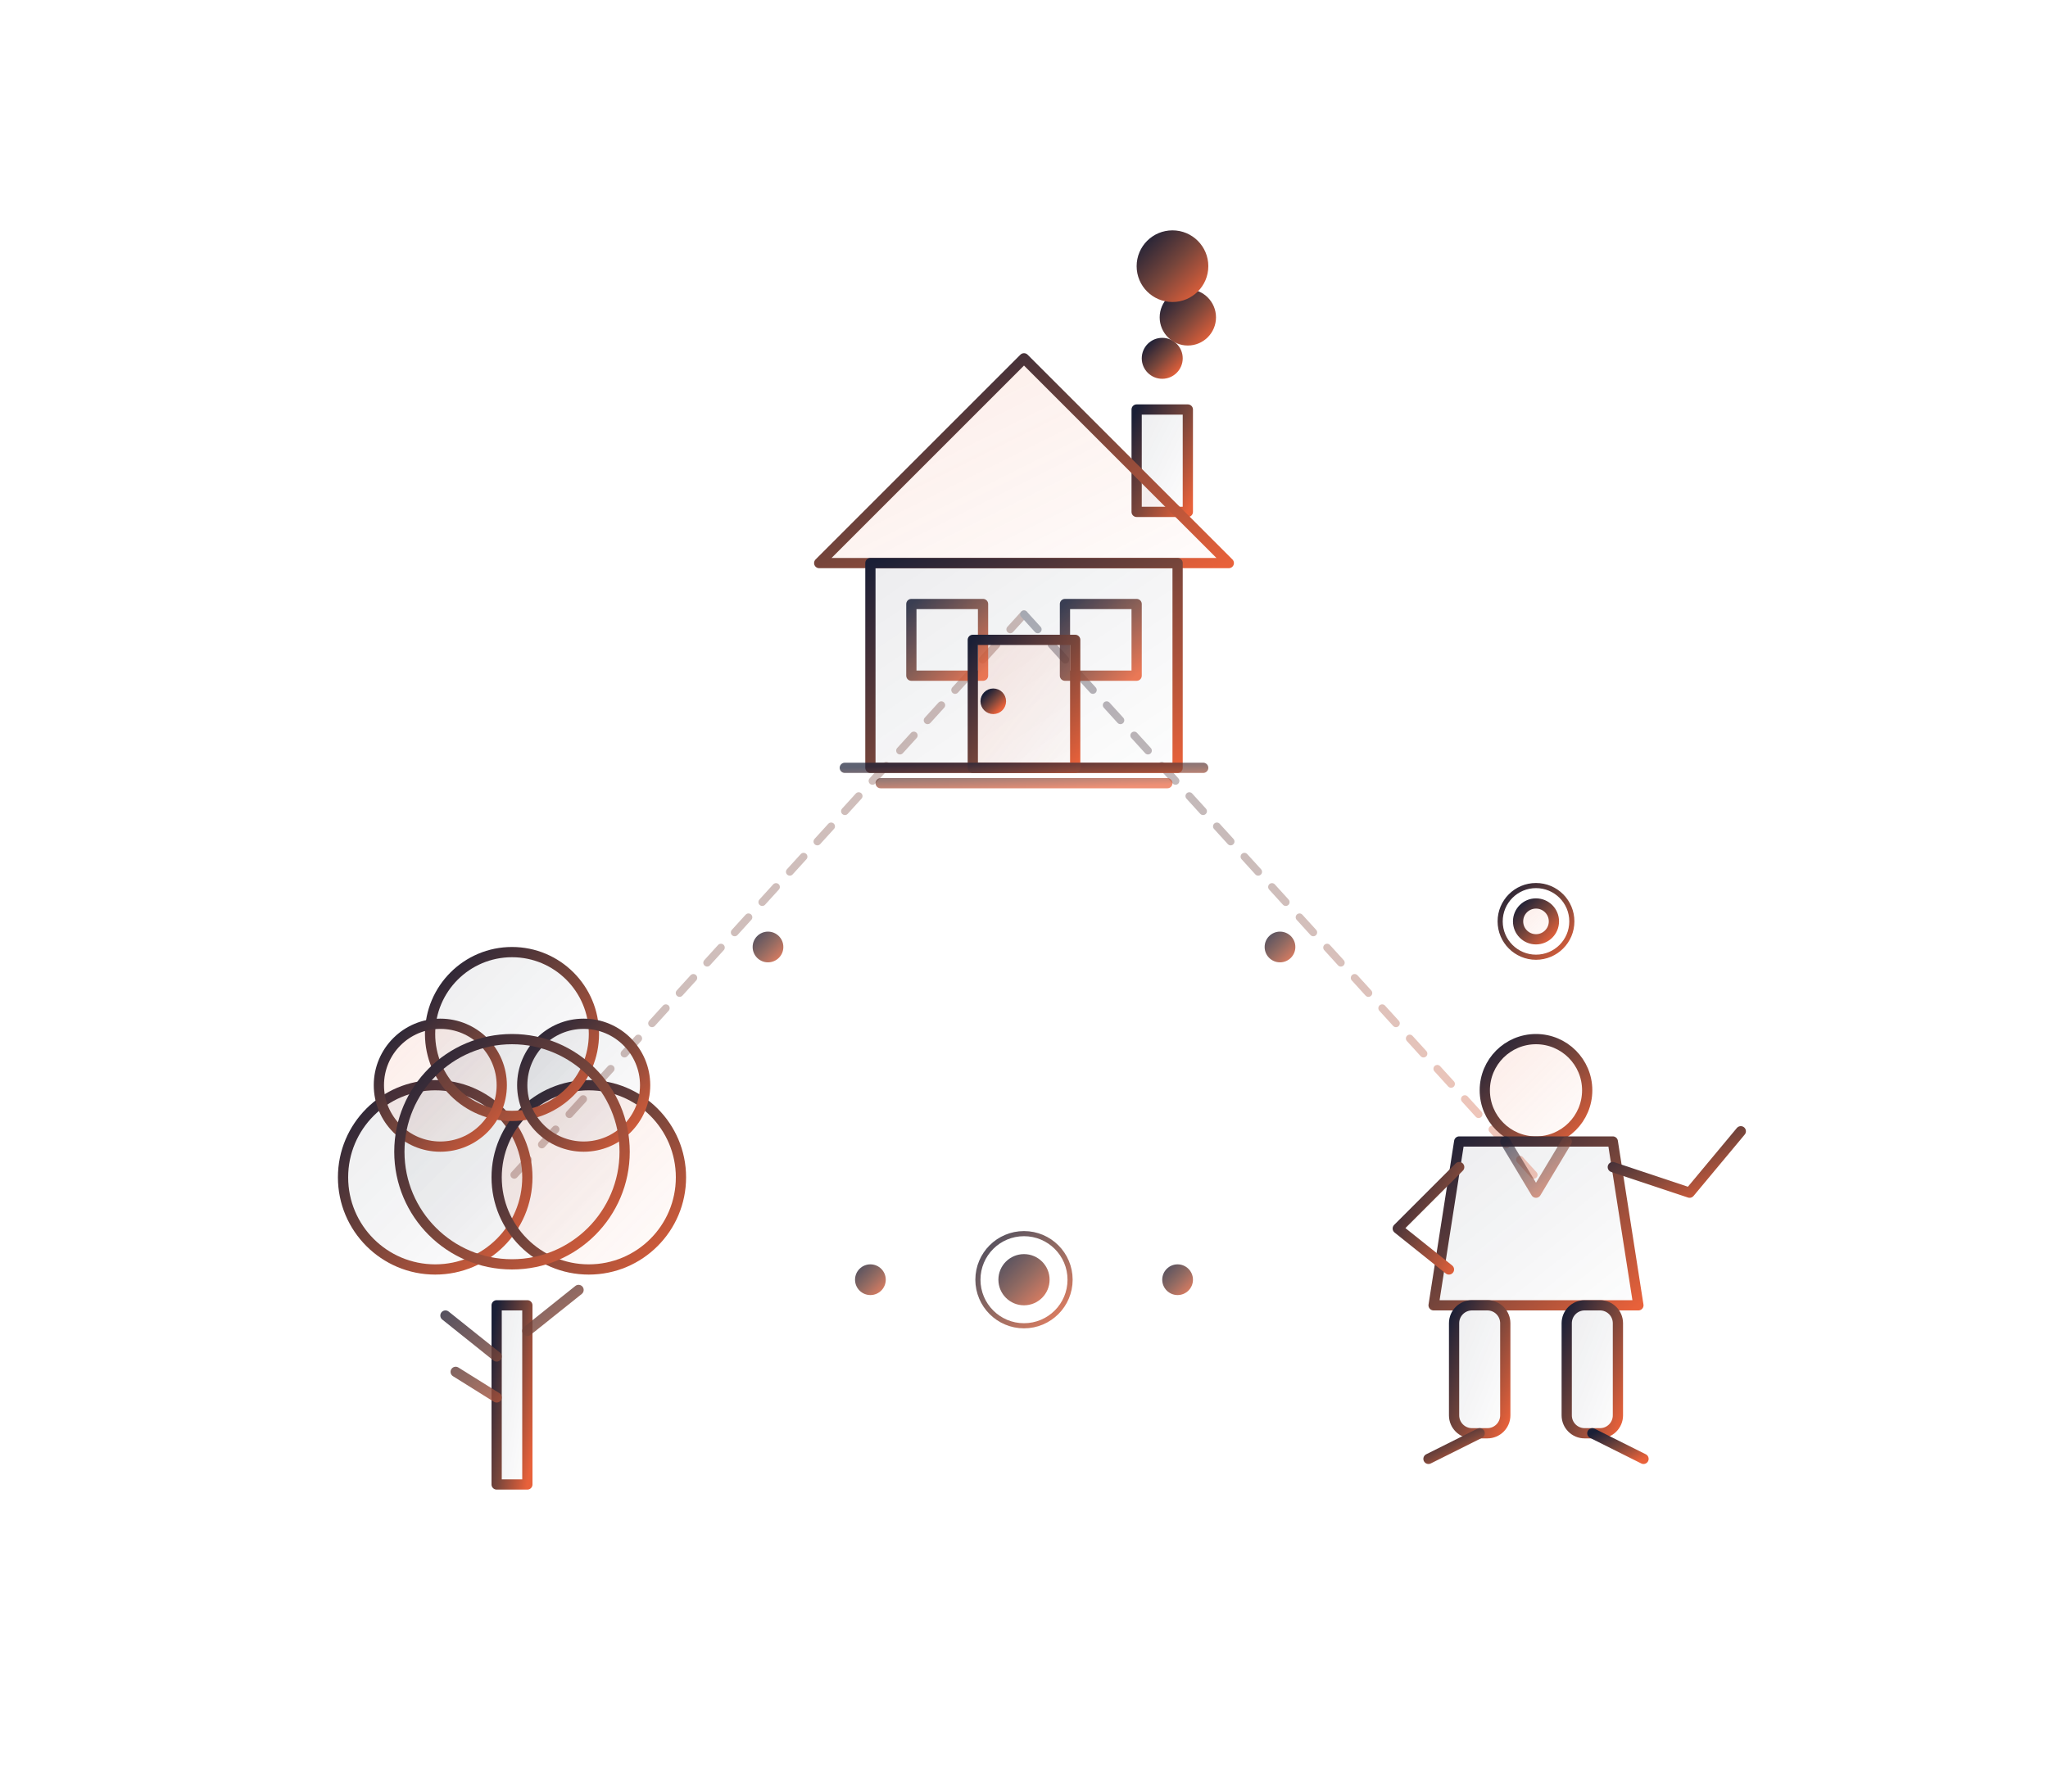
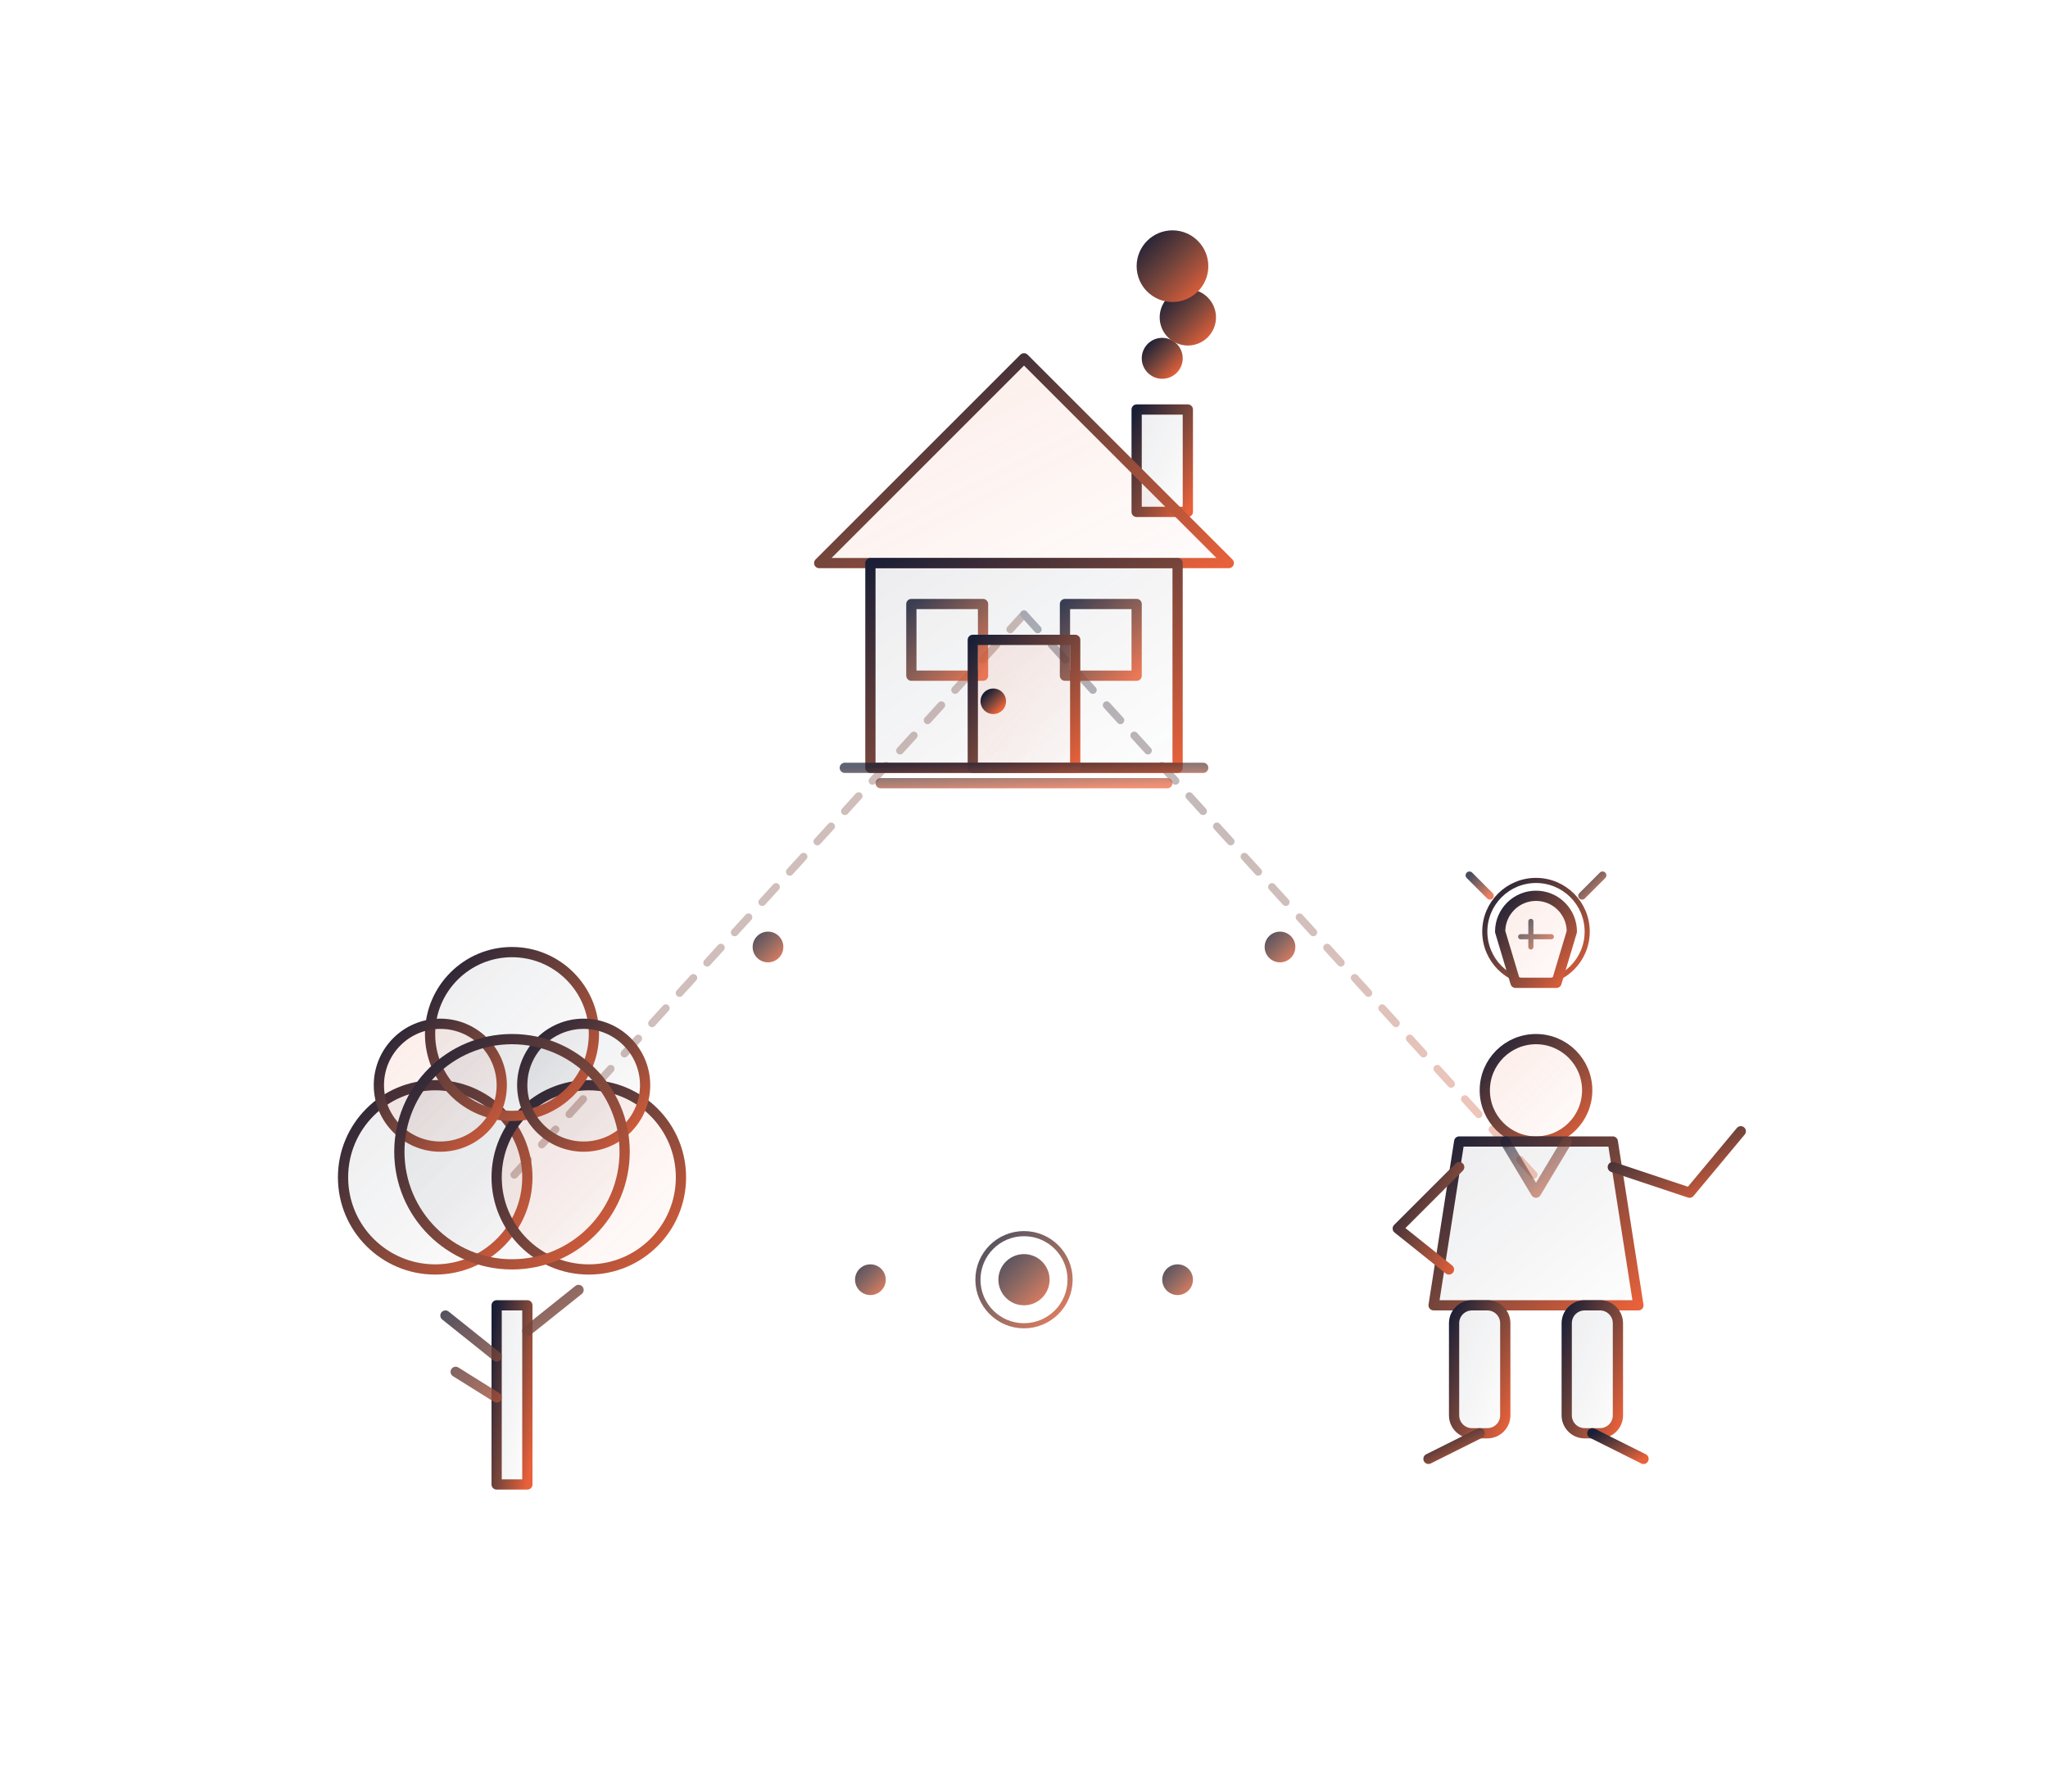
<svg xmlns="http://www.w3.org/2000/svg" viewBox="0 0 400 350" fill="none" stroke-linecap="round" stroke-linejoin="round">
  <defs>
    <linearGradient id="htp-gradient" x1="0%" y1="0%" x2="100%" y2="100%">
      <stop offset="0%" stop-color="#1A1F36" />
      <stop offset="50%" stop-color="#76453B" />
      <stop offset="100%" stop-color="#E8613A" />
    </linearGradient>
    <linearGradient id="htp-fill-navy" x1="0%" y1="0%" x2="100%" y2="100%">
      <stop offset="0%" stop-color="#1A1F36" stop-opacity="0.08" />
      <stop offset="100%" stop-color="#1A1F36" stop-opacity="0.01" />
    </linearGradient>
    <linearGradient id="htp-fill-coral" x1="0%" y1="0%" x2="100%" y2="100%">
      <stop offset="0%" stop-color="#E8613A" stop-opacity="0.12" />
      <stop offset="100%" stop-color="#E8613A" stop-opacity="0.02" />
    </linearGradient>
    <style>
      /* 1. 굴뚝 연기 플로팅 효과 */
      @keyframes float-smoke-1 {
        0% { transform: translateY(0px) scale(0.8); opacity: 0; }
        50% { opacity: 0.7; }
        100% { transform: translateY(-18px) scale(1.3); opacity: 0; }
      }
      @keyframes float-smoke-2 {
        0% { transform: translateY(0px) scale(0.8); opacity: 0; }
        50% { opacity: 0.5; }
        100% { transform: translateY(-22px) scale(1.4); opacity: 0; }
      }
      @keyframes float-smoke-3 {
        0% { transform: translateY(0px) scale(0.8); opacity: 0; }
        50% { opacity: 0.3; }
        100% { transform: translateY(-26px) scale(1.5); opacity: 0; }
      }
      .smoke-1 {
        animation: float-smoke-1 3s infinite ease-in-out;
        transform-origin: 227px 70px;
      }
      .smoke-2 {
        animation: float-smoke-2 3.5s infinite ease-in-out 1s;
        transform-origin: 232px 62px;
      }
      .smoke-3 {
        animation: float-smoke-3 4s infinite ease-in-out 2s;
        transform-origin: 229px 52px;
      }

      /* 2. 나무 잎사귀 미풍 흔들림 효과 */
      @keyframes sway-tree {
        0%, 100% { transform: rotate(0deg); }
        50% { transform: rotate(1.5deg); }
      }
      .tree-leaves {
        animation: sway-tree 6s infinite ease-in-out;
        transform-origin: 100px 250px;
      }

      /* 3. 생각/매개 노드 펄스 효과 */
      @keyframes pulse-ring {
        0% { transform: scale(0.7); opacity: 0.6; }
        100% { transform: scale(1.4); opacity: 0; }
      }
      @keyframes float-thought {
        0%, 100% { transform: translateY(0); }
        50% { transform: translateY(-3px); }
      }
      .thought-pulse {
        animation: pulse-ring 2s infinite cubic-bezier(0.215, 0.61, 0.355, 1);
-         transform-origin: 300px 180px;
+         transform-origin: 300px 182px;
      }
      .thought-orb {
        animation: float-thought 4s infinite ease-in-out;
-         transform-origin: 300px 180px;
+         transform-origin: 300px 182px;
      }
      .center-pulse {
        animation: pulse-ring 2.5s infinite ease-in-out;
        transform-origin: 200px 250px;
      }

      /* 4. 삼각 관계 온톨로지 점선 흐름 효과 */
      @keyframes dash-flow {
        to {
          stroke-dashoffset: -20;
        }
      }
      .flow-line {
        animation: dash-flow 1.5s infinite linear;
      }
    </style>
  </defs>
  <g stroke="url(#htp-gradient)" stroke-width="1.5" stroke-dasharray="4 4" opacity="0.35">
    <line class="flow-line" x1="200" y1="120" x2="100" y2="230" />
    <line class="flow-line" x1="200" y1="120" x2="300" y2="230" />
    <line class="flow-line" x1="120" y1="250" x2="280" y2="250" />
  </g>
  <g fill="url(#htp-gradient)" opacity="0.8">
    <circle cx="170" cy="250" r="3" />
    <circle cx="200" cy="250" r="5" />
    <circle class="center-pulse" cx="200" cy="250" r="9" stroke="url(#htp-gradient)" stroke-width="1" fill="none" />
    <circle cx="230" cy="250" r="3" />
  </g>
  <circle cx="150" cy="185" r="3" fill="url(#htp-gradient)" opacity="0.8" />
  <circle cx="250" cy="185" r="3" fill="url(#htp-gradient)" opacity="0.8" />
  <g class="house" stroke="url(#htp-gradient)" stroke-width="2">
    <rect x="222" y="80" width="10" height="20" fill="url(#htp-fill-navy)" />
    <circle class="smoke-1" cx="227" cy="70" r="3" fill="url(#htp-gradient)" />
    <circle class="smoke-2" cx="232" cy="62" r="4.5" fill="url(#htp-gradient)" />
    <circle class="smoke-3" cx="229" cy="52" r="6" fill="url(#htp-gradient)" />
    <path d="M 160 110 L 200 70 L 240 110 Z" fill="url(#htp-fill-coral)" />
    <line x1="180" y1="90" x2="220" y2="90" opacity="0.3" />
    <line x1="170" y1="100" x2="230" y2="100" opacity="0.3" />
    <rect x="170" y="110" width="60" height="40" fill="url(#htp-fill-navy)" />
    <g opacity="0.85">
      <rect x="178" y="118" width="14" height="14" />
      <line x1="185" y1="118" x2="185" y2="132" />
      <line x1="178" y1="125" x2="192" y2="125" />
      <rect x="208" y="118" width="14" height="14" />
      <line x1="215" y1="118" x2="215" y2="132" />
      <line x1="208" y1="125" x2="222" y2="125" />
    </g>
    <rect x="190" y="125" width="20" height="25" fill="url(#htp-fill-coral)" />
    <circle cx="194" cy="137" r="1.5" fill="url(#htp-gradient)" />
    <path d="M 165 150 L 235 150 M 172 153 L 228 153" opacity="0.7" />
  </g>
  <g class="tree" stroke="url(#htp-gradient)" stroke-width="2">
    <rect x="97" y="255" width="6" height="35" fill="url(#htp-fill-navy)" />
    <path d="M 97 265 L 87 257 M 103 260 L 113 252 M 97 273 L 89 268" opacity="0.8" />
    <g class="tree-leaves">
      <circle cx="85" cy="230" r="18" fill="url(#htp-fill-navy)" />
      <circle cx="115" cy="230" r="18" fill="url(#htp-fill-coral)" />
      <circle cx="100" cy="202" r="16" fill="url(#htp-fill-navy)" />
      <circle cx="86" cy="212" r="12" fill="url(#htp-fill-coral)" />
      <circle cx="114" cy="212" r="12" fill="url(#htp-fill-navy)" />
      <circle cx="100" cy="225" r="22" fill="url(#htp-fill-navy)" />
    </g>
  </g>
  <g class="person" stroke="url(#htp-gradient)" stroke-width="2">
    <g class="thought-orb">
-       <path d="M 300 200 L 300 183" stroke-width="1.5" stroke-dasharray="2 2" opacity="0.6" />
-       <circle cx="300" cy="180" r="3.5" fill="url(#htp-fill-coral)" />
-       <circle class="thought-pulse" cx="300" cy="180" r="7" stroke="url(#htp-gradient)" stroke-width="1" fill="none" />
+       <path d="M 300 200 L 300 196" stroke-width="1.5" stroke-dasharray="2 2" opacity="0.6" />
+       <circle class="thought-pulse" cx="300" cy="182" r="10" stroke="url(#htp-gradient)" stroke-width="1" fill="none" />
+       <path d="M 293 182 A 7 7 0 1 1 307 182 L 304 192 L 296 192 Z" fill="url(#htp-fill-coral)" />
+       <line x1="296" y1="194" x2="304" y2="194" stroke-width="1.5" />
+       <line x1="298" y1="197" x2="302" y2="197" stroke-width="1.5" />
+       <path d="M 299 180 L 299 185 M 297 183 L 303 183" opacity="0.7" stroke-width="1" />
+       <g opacity="0.8" stroke-width="1.5">
+         <line x1="300" y1="171" x2="300" y2="167" />
+         <line x1="291" y1="175" x2="287" y2="171" />
+         <line x1="309" y1="175" x2="313" y2="171" />
+         <line x1="289" y1="184" x2="284" y2="184" />
+         <line x1="311" y1="184" x2="316" y2="184" />
+       </g>
    </g>
    <circle cx="300" cy="213" r="10" fill="url(#htp-fill-coral)" />
    <path d="M 285 223 L 315 223 L 320 255 L 280 255 Z" fill="url(#htp-fill-navy)" />
    <path d="M 294 223 L 300 233 L 306 223" opacity="0.6" />
    <path d="M 285 228 L 273 240 L 283 248" />
    <path d="M 315 228 L 330 233 L 340 221" />
    <rect x="284" y="255" width="10" height="25" rx="3.5" fill="url(#htp-fill-navy)" />
    <rect x="306" y="255" width="10" height="25" rx="3.5" fill="url(#htp-fill-navy)" />
    <line x1="289" y1="280" x2="279" y2="285" />
    <line x1="311" y1="280" x2="321" y2="285" />
  </g>
</svg>
